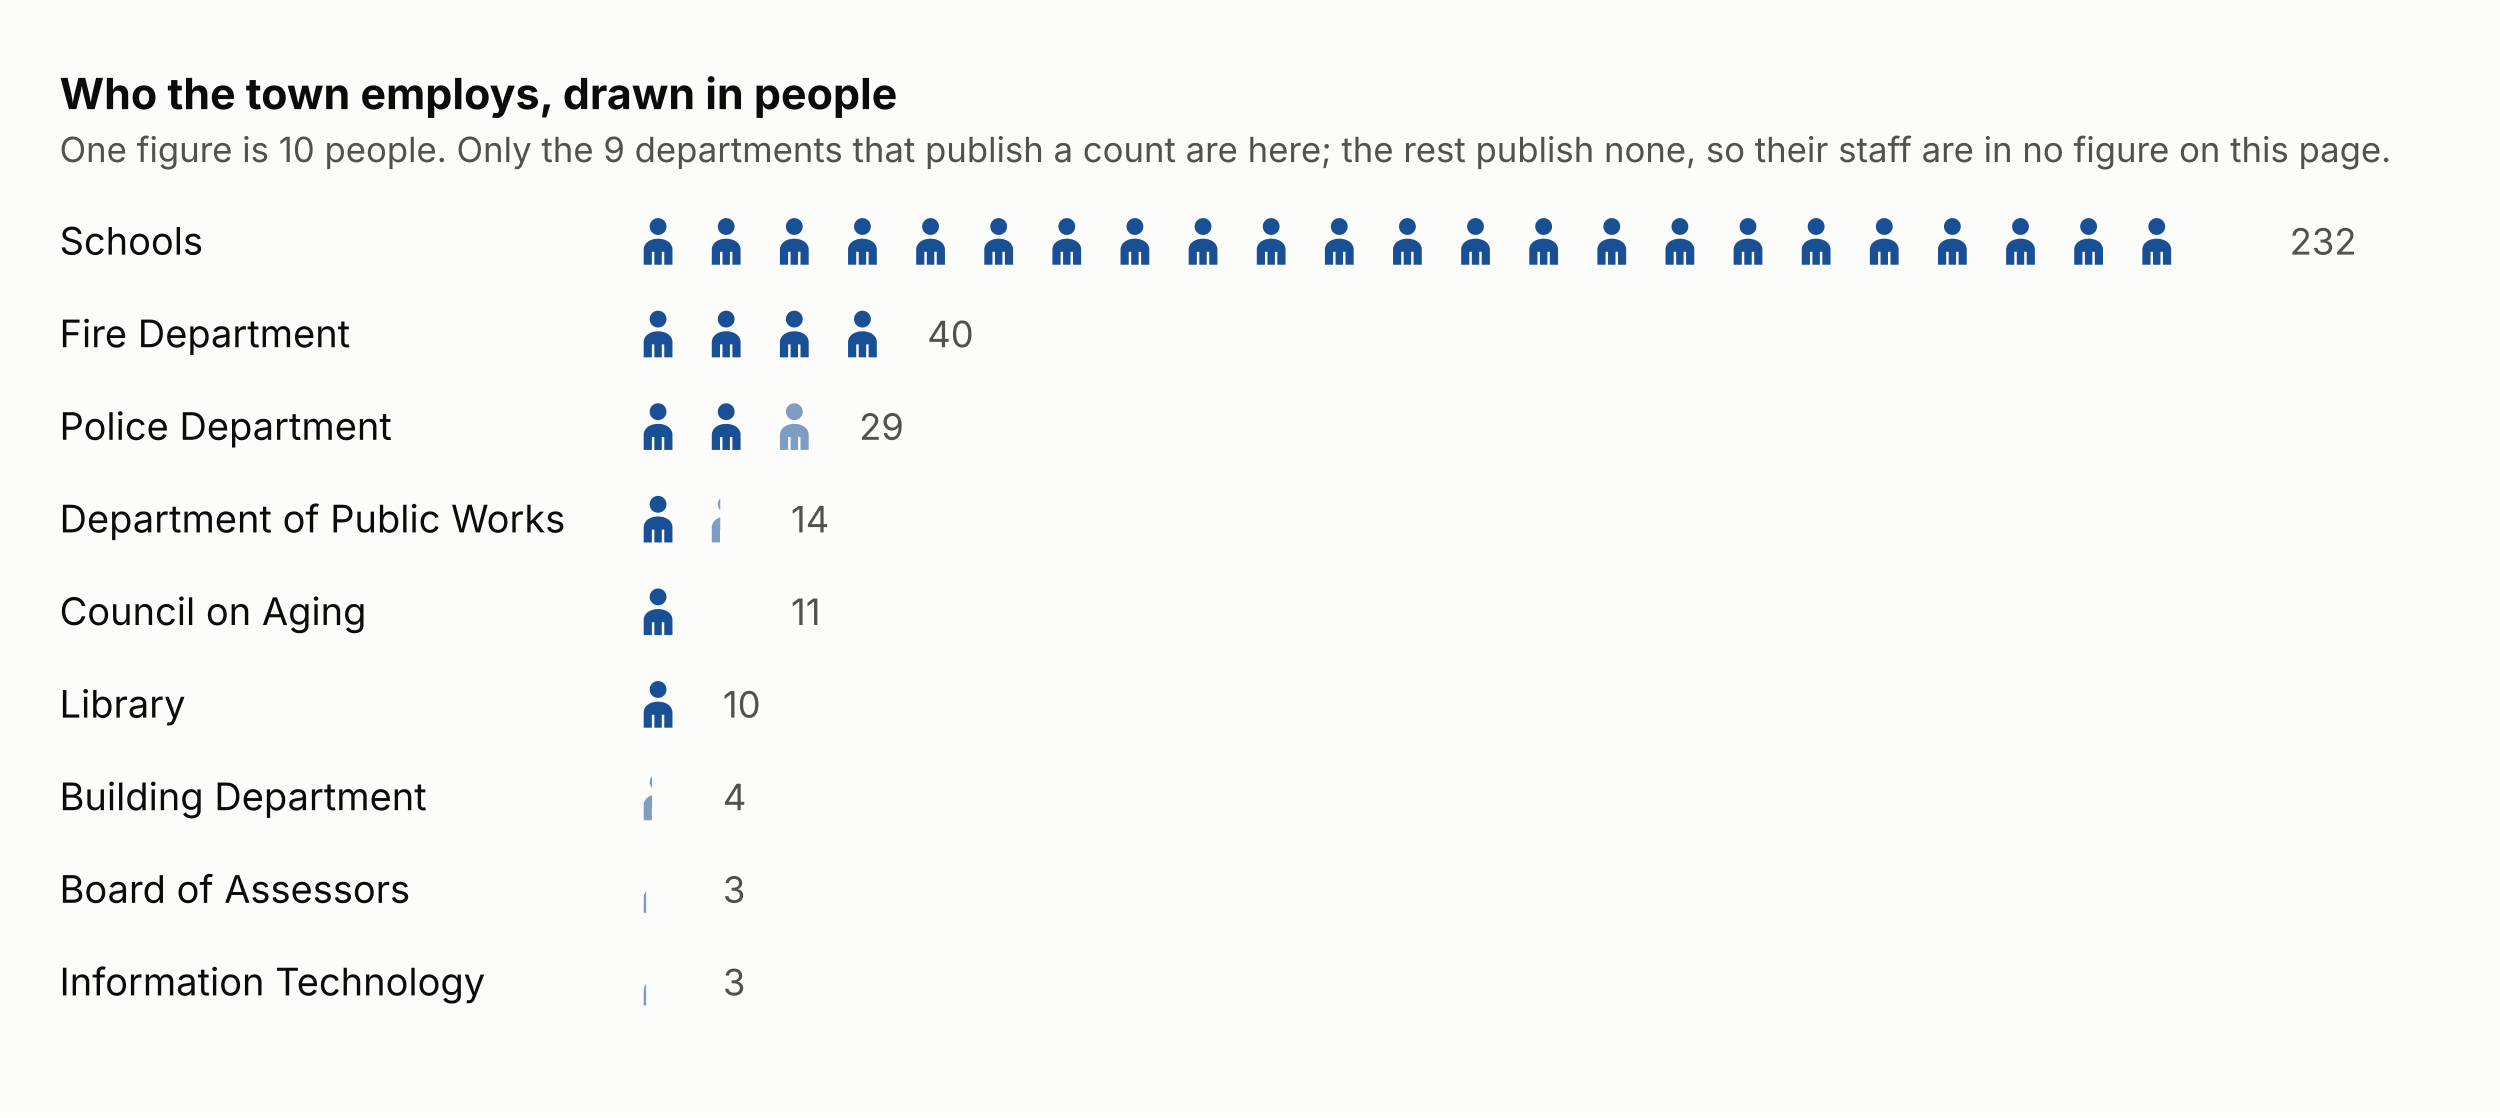
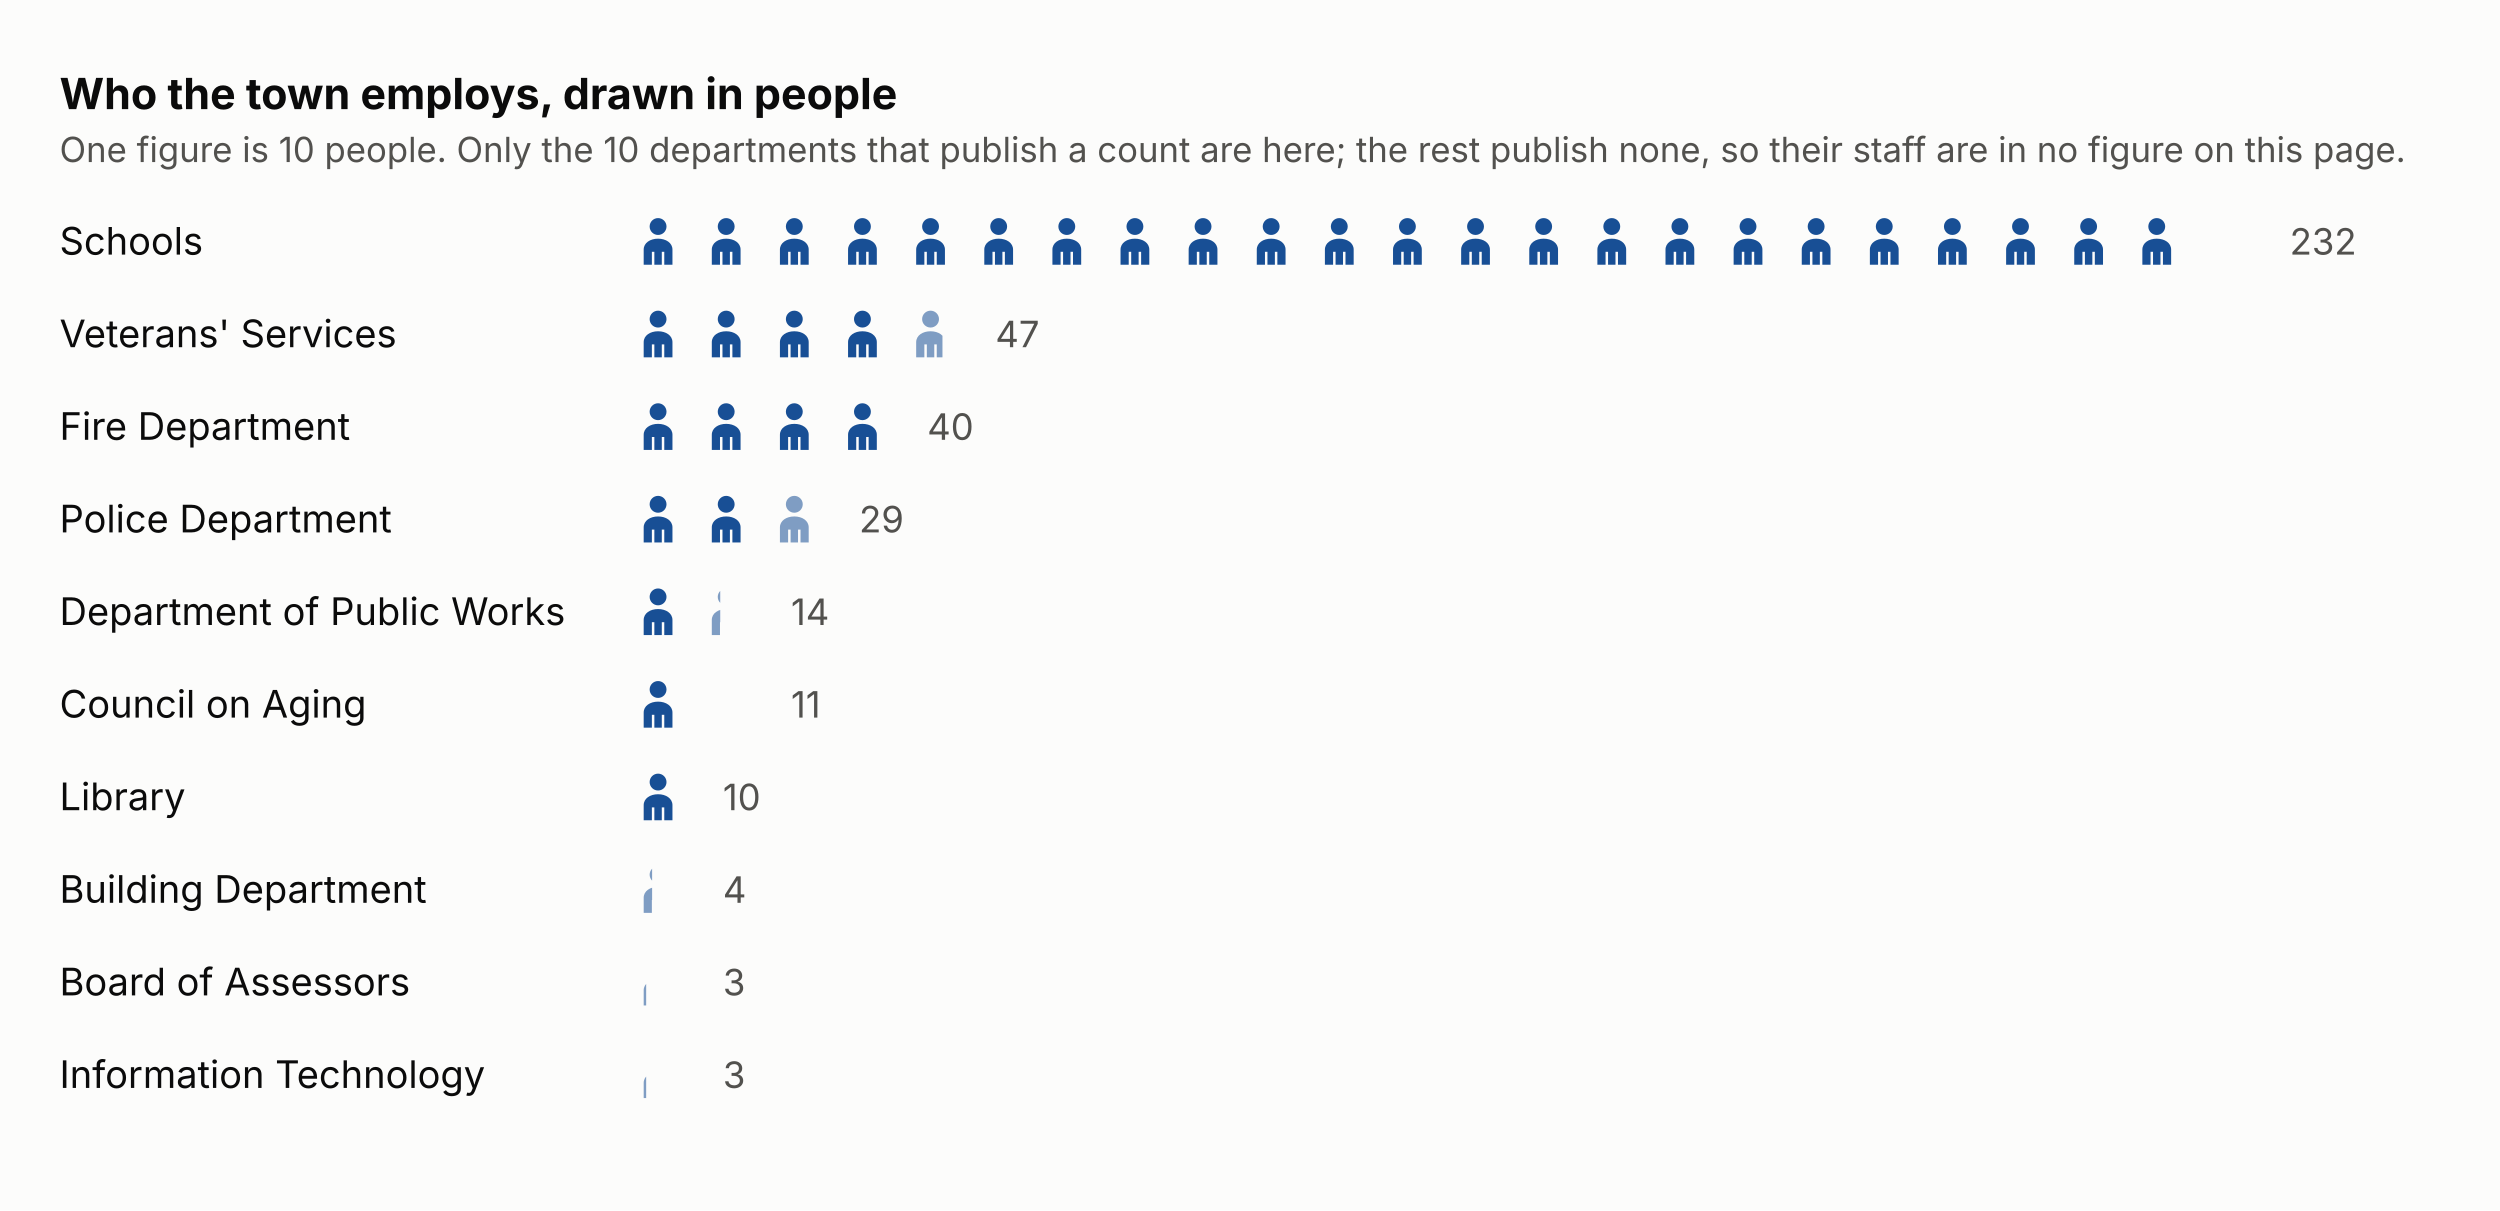
- <svg xmlns="http://www.w3.org/2000/svg" viewBox="0 0 756 338.0" width="756" height="338.0" role="img" aria-label="Who the town employs, drawn in people. One figure is 10 people. Only the 9 departments that publish a count are here; the rest publish none, so their staff are in no figure on this page." font-family="system-ui, -apple-system, &quot;Segoe UI&quot;, sans-serif">
-   <rect width="756" height="338.0" fill="#fcfcfb" />
+ <svg xmlns="http://www.w3.org/2000/svg" viewBox="0 0 756 366.0" width="756" height="366.0" role="img" aria-label="Who the town employs, drawn in people. One figure is 10 people. Only the 10 departments that publish a count are here; the rest publish none, so their staff are in no figure on this page." font-family="system-ui, -apple-system, &quot;Segoe UI&quot;, sans-serif">
+   <rect width="756" height="366.0" fill="#fcfcfb" />
  <g transform="translate(18,18)">
    <text x="0" y="15" font-size="13" font-weight="700" fill="#0b0b0b">Who the town employs, drawn in people</text>
-     <text x="0" y="31" font-size="10.5" fill="#52514e">One figure is 10 people. Only the 9 departments that publish a count are here; the rest publish none, so their staff are in no figure on this page.</text>
+     <text x="0" y="31" font-size="10.5" fill="#52514e">One figure is 10 people. Only the 10 departments that publish a count are here; the rest publish none, so their staff are in no figure on this page.</text>
    <g transform="translate(0,46.0)">
      <defs>
        <clipPath id="clip1">
          <rect x="0" y="0" width="4.80" height="24" />
        </clipPath>
        <clipPath id="clip2">
+           <rect x="0" y="0" width="16.80" height="24" />
+         </clipPath>
+         <clipPath id="clip3">
          <rect x="0" y="0" width="21.60" height="24" />
        </clipPath>
-         <clipPath id="clip3">
+         <clipPath id="clip4">
          <rect x="0" y="0" width="9.60" height="24" />
        </clipPath>
-         <clipPath id="clip4">
+         <clipPath id="clip5">
          <rect x="0" y="0" width="2.40" height="24" />
        </clipPath>
-         <clipPath id="clip5">
+         <clipPath id="clip6">
          <rect x="0" y="0" width="9.60" height="24" />
        </clipPath>
-         <clipPath id="clip6">
+         <clipPath id="clip7">
          <rect x="0" y="0" width="7.20" height="24" />
        </clipPath>
-         <clipPath id="clip7">
+         <clipPath id="clip8">
          <rect x="0" y="0" width="7.20" height="24" />
        </clipPath>
      </defs>
      <text x="0" y="13.0" font-size="11.5" fill="#0b0b0b">Schools</text>
      <g transform="translate(172.0,0.0) scale(0.75)" fill="#184f95">
        <path d="M12 2.6a3.4 3.4 0 110 6.8 3.4 3.4 0 010-6.8zM6.2 21.4v-6.1c0-2.7 2.6-4.4 5.8-4.4s5.8 1.7 5.8 4.4v6.1h-3.3v-5.2h-1v5.2h-3v-5.2h-1v5.2z" />
      </g>
      <g transform="translate(192.6,0.0) scale(0.75)" fill="#184f95">
        <path d="M12 2.6a3.4 3.4 0 110 6.8 3.4 3.4 0 010-6.8zM6.2 21.4v-6.1c0-2.7 2.6-4.4 5.8-4.4s5.8 1.7 5.8 4.4v6.1h-3.3v-5.2h-1v5.2h-3v-5.2h-1v5.2z" />
      </g>
      <g transform="translate(213.2,0.0) scale(0.75)" fill="#184f95">
        <path d="M12 2.6a3.4 3.4 0 110 6.8 3.4 3.4 0 010-6.8zM6.2 21.4v-6.1c0-2.7 2.6-4.4 5.8-4.4s5.8 1.7 5.8 4.4v6.1h-3.3v-5.2h-1v5.2h-3v-5.2h-1v5.2z" />
      </g>
      <g transform="translate(233.8,0.0) scale(0.75)" fill="#184f95">
        <path d="M12 2.6a3.4 3.4 0 110 6.8 3.4 3.4 0 010-6.8zM6.2 21.4v-6.1c0-2.7 2.6-4.4 5.8-4.4s5.8 1.7 5.8 4.4v6.1h-3.3v-5.2h-1v5.2h-3v-5.2h-1v5.2z" />
      </g>
      <g transform="translate(254.4,0.0) scale(0.75)" fill="#184f95">
        <path d="M12 2.6a3.4 3.4 0 110 6.8 3.4 3.4 0 010-6.8zM6.2 21.4v-6.1c0-2.7 2.6-4.4 5.8-4.4s5.8 1.7 5.8 4.4v6.1h-3.3v-5.2h-1v5.2h-3v-5.2h-1v5.2z" />
      </g>
      <g transform="translate(275.0,0.0) scale(0.75)" fill="#184f95">
        <path d="M12 2.6a3.4 3.4 0 110 6.8 3.4 3.4 0 010-6.8zM6.2 21.4v-6.1c0-2.7 2.6-4.4 5.8-4.4s5.8 1.7 5.8 4.4v6.1h-3.3v-5.2h-1v5.2h-3v-5.2h-1v5.2z" />
      </g>
      <g transform="translate(295.6,0.0) scale(0.75)" fill="#184f95">
        <path d="M12 2.6a3.4 3.4 0 110 6.8 3.4 3.4 0 010-6.8zM6.2 21.4v-6.1c0-2.7 2.6-4.4 5.8-4.4s5.8 1.7 5.8 4.4v6.1h-3.3v-5.2h-1v5.2h-3v-5.2h-1v5.2z" />
      </g>
      <g transform="translate(316.2,0.0) scale(0.75)" fill="#184f95">
        <path d="M12 2.6a3.4 3.4 0 110 6.8 3.4 3.4 0 010-6.8zM6.2 21.4v-6.1c0-2.7 2.6-4.4 5.8-4.4s5.8 1.7 5.8 4.4v6.1h-3.3v-5.2h-1v5.2h-3v-5.2h-1v5.2z" />
      </g>
      <g transform="translate(336.8,0.0) scale(0.75)" fill="#184f95">
        <path d="M12 2.6a3.4 3.4 0 110 6.8 3.4 3.4 0 010-6.8zM6.2 21.4v-6.1c0-2.7 2.6-4.4 5.8-4.4s5.8 1.7 5.8 4.4v6.1h-3.3v-5.2h-1v5.2h-3v-5.2h-1v5.2z" />
      </g>
      <g transform="translate(357.4,0.0) scale(0.75)" fill="#184f95">
        <path d="M12 2.6a3.4 3.4 0 110 6.8 3.4 3.4 0 010-6.8zM6.2 21.4v-6.1c0-2.7 2.6-4.4 5.8-4.4s5.8 1.7 5.8 4.4v6.1h-3.3v-5.2h-1v5.2h-3v-5.2h-1v5.2z" />
      </g>
      <g transform="translate(378.0,0.0) scale(0.75)" fill="#184f95">
        <path d="M12 2.6a3.4 3.4 0 110 6.8 3.4 3.4 0 010-6.8zM6.2 21.4v-6.1c0-2.7 2.6-4.4 5.8-4.4s5.8 1.7 5.8 4.4v6.1h-3.3v-5.2h-1v5.2h-3v-5.2h-1v5.2z" />
      </g>
      <g transform="translate(398.6,0.0) scale(0.75)" fill="#184f95">
        <path d="M12 2.6a3.4 3.4 0 110 6.8 3.4 3.4 0 010-6.8zM6.2 21.4v-6.1c0-2.7 2.6-4.4 5.8-4.4s5.8 1.7 5.8 4.4v6.1h-3.3v-5.2h-1v5.2h-3v-5.2h-1v5.2z" />
      </g>
      <g transform="translate(419.2,0.0) scale(0.75)" fill="#184f95">
        <path d="M12 2.6a3.4 3.4 0 110 6.8 3.4 3.4 0 010-6.8zM6.2 21.4v-6.1c0-2.7 2.6-4.4 5.8-4.4s5.8 1.7 5.8 4.4v6.1h-3.3v-5.2h-1v5.2h-3v-5.2h-1v5.2z" />
      </g>
      <g transform="translate(439.8,0.0) scale(0.75)" fill="#184f95">
        <path d="M12 2.6a3.4 3.4 0 110 6.8 3.4 3.4 0 010-6.8zM6.2 21.4v-6.1c0-2.7 2.6-4.4 5.8-4.4s5.8 1.7 5.8 4.4v6.1h-3.3v-5.2h-1v5.2h-3v-5.2h-1v5.2z" />
      </g>
      <g transform="translate(460.4,0.0) scale(0.75)" fill="#184f95">
        <path d="M12 2.6a3.4 3.4 0 110 6.8 3.4 3.4 0 010-6.8zM6.2 21.4v-6.1c0-2.7 2.6-4.4 5.8-4.4s5.8 1.7 5.8 4.4v6.1h-3.3v-5.2h-1v5.2h-3v-5.2h-1v5.2z" />
      </g>
      <g transform="translate(481.0,0.0) scale(0.75)" fill="#184f95">
        <path d="M12 2.6a3.4 3.4 0 110 6.8 3.4 3.4 0 010-6.8zM6.2 21.4v-6.1c0-2.7 2.6-4.4 5.8-4.4s5.8 1.7 5.8 4.4v6.1h-3.3v-5.2h-1v5.2h-3v-5.2h-1v5.2z" />
      </g>
      <g transform="translate(501.6,0.0) scale(0.75)" fill="#184f95">
        <path d="M12 2.6a3.4 3.4 0 110 6.8 3.4 3.4 0 010-6.8zM6.2 21.4v-6.1c0-2.7 2.6-4.4 5.8-4.4s5.8 1.7 5.8 4.4v6.1h-3.3v-5.2h-1v5.2h-3v-5.2h-1v5.2z" />
      </g>
      <g transform="translate(522.2,0.0) scale(0.75)" fill="#184f95">
        <path d="M12 2.6a3.4 3.4 0 110 6.8 3.4 3.4 0 010-6.8zM6.2 21.4v-6.1c0-2.7 2.6-4.4 5.8-4.4s5.8 1.7 5.8 4.4v6.1h-3.3v-5.2h-1v5.2h-3v-5.2h-1v5.2z" />
      </g>
      <g transform="translate(542.8,0.0) scale(0.75)" fill="#184f95">
        <path d="M12 2.6a3.4 3.4 0 110 6.8 3.4 3.4 0 010-6.8zM6.2 21.4v-6.1c0-2.7 2.6-4.4 5.8-4.4s5.8 1.7 5.8 4.4v6.1h-3.3v-5.2h-1v5.2h-3v-5.2h-1v5.2z" />
      </g>
      <g transform="translate(563.4,0.0) scale(0.75)" fill="#184f95">
        <path d="M12 2.6a3.4 3.4 0 110 6.8 3.4 3.4 0 010-6.8zM6.2 21.4v-6.1c0-2.7 2.6-4.4 5.8-4.4s5.8 1.7 5.8 4.4v6.1h-3.3v-5.2h-1v5.2h-3v-5.2h-1v5.2z" />
      </g>
      <g transform="translate(584.0,0.0) scale(0.75)" fill="#184f95">
        <path d="M12 2.6a3.4 3.4 0 110 6.8 3.4 3.4 0 010-6.8zM6.2 21.4v-6.1c0-2.7 2.6-4.4 5.8-4.4s5.8 1.7 5.8 4.4v6.1h-3.3v-5.2h-1v5.2h-3v-5.2h-1v5.2z" />
      </g>
      <g transform="translate(604.6,0.0) scale(0.75)" fill="#184f95">
        <path d="M12 2.6a3.4 3.4 0 110 6.8 3.4 3.4 0 010-6.8zM6.2 21.4v-6.1c0-2.7 2.6-4.4 5.8-4.4s5.8 1.7 5.8 4.4v6.1h-3.3v-5.2h-1v5.2h-3v-5.2h-1v5.2z" />
      </g>
      <g transform="translate(625.2,0.0) scale(0.75)" fill="#184f95">
        <path d="M12 2.6a3.4 3.4 0 110 6.8 3.4 3.4 0 010-6.8zM6.2 21.4v-6.1c0-2.7 2.6-4.4 5.8-4.4s5.8 1.7 5.8 4.4v6.1h-3.3v-5.2h-1v5.2h-3v-5.2h-1v5.2z" />
      </g>
      <g transform="translate(645.8,0.0) scale(0.75)" fill="#184f95" opacity="0.55">
        <path d="M12 2.6a3.4 3.4 0 110 6.8 3.4 3.4 0 010-6.8zM6.2 21.4v-6.1c0-2.7 2.6-4.4 5.8-4.4s5.8 1.7 5.8 4.4v6.1h-3.3v-5.2h-1v5.2h-3v-5.2h-1v5.2z" clip-path="url(#clip1)" />
      </g>
      <text x="674.4" y="13.0" font-size="11" fill="#52514e">232</text>
-       <text x="0" y="41.0" font-size="11.5" fill="#0b0b0b">Fire Department</text>
+       <text x="0" y="41.0" font-size="11.5" fill="#0b0b0b">Veterans' Services</text>
      <g transform="translate(172.0,28.0) scale(0.75)" fill="#184f95">
        <path d="M12 2.6a3.4 3.4 0 110 6.8 3.4 3.4 0 010-6.8zM6.2 21.4v-6.1c0-2.7 2.6-4.4 5.8-4.4s5.8 1.7 5.8 4.4v6.1h-3.3v-5.2h-1v5.2h-3v-5.2h-1v5.2z" />
      </g>
      <g transform="translate(192.6,28.0) scale(0.75)" fill="#184f95">
        <path d="M12 2.6a3.4 3.4 0 110 6.8 3.4 3.4 0 010-6.8zM6.2 21.4v-6.1c0-2.7 2.6-4.4 5.8-4.4s5.8 1.7 5.8 4.4v6.1h-3.3v-5.2h-1v5.2h-3v-5.2h-1v5.2z" />
      </g>
      <g transform="translate(213.2,28.0) scale(0.75)" fill="#184f95">
        <path d="M12 2.6a3.4 3.4 0 110 6.8 3.4 3.4 0 010-6.8zM6.2 21.4v-6.1c0-2.7 2.6-4.4 5.8-4.4s5.8 1.7 5.8 4.4v6.1h-3.3v-5.2h-1v5.2h-3v-5.2h-1v5.2z" />
      </g>
      <g transform="translate(233.8,28.0) scale(0.75)" fill="#184f95">
        <path d="M12 2.6a3.4 3.4 0 110 6.8 3.4 3.4 0 010-6.8zM6.2 21.4v-6.1c0-2.7 2.6-4.4 5.8-4.4s5.8 1.7 5.8 4.4v6.1h-3.3v-5.2h-1v5.2h-3v-5.2h-1v5.2z" />
      </g>
-       <text x="262.4" y="41.0" font-size="11" fill="#52514e">40</text>
-       <text x="0" y="69.0" font-size="11.5" fill="#0b0b0b">Police Department</text>
+       <g transform="translate(254.4,28.0) scale(0.75)" fill="#184f95" opacity="0.55">
+         <path d="M12 2.6a3.4 3.4 0 110 6.8 3.4 3.4 0 010-6.8zM6.2 21.4v-6.1c0-2.7 2.6-4.4 5.8-4.4s5.8 1.7 5.8 4.4v6.1h-3.3v-5.2h-1v5.2h-3v-5.2h-1v5.2z" clip-path="url(#clip2)" />
+       </g>
+       <text x="283.0" y="41.0" font-size="11" fill="#52514e">47</text>
+       <text x="0" y="69.0" font-size="11.5" fill="#0b0b0b">Fire Department</text>
      <g transform="translate(172.0,56.0) scale(0.75)" fill="#184f95">
        <path d="M12 2.6a3.4 3.4 0 110 6.8 3.4 3.4 0 010-6.8zM6.2 21.4v-6.1c0-2.7 2.6-4.4 5.8-4.4s5.8 1.7 5.8 4.4v6.1h-3.3v-5.2h-1v5.2h-3v-5.2h-1v5.2z" />
      </g>
      <g transform="translate(192.6,56.0) scale(0.75)" fill="#184f95">
        <path d="M12 2.6a3.4 3.4 0 110 6.8 3.4 3.4 0 010-6.8zM6.2 21.4v-6.1c0-2.7 2.6-4.4 5.8-4.4s5.8 1.7 5.8 4.4v6.1h-3.3v-5.2h-1v5.2h-3v-5.2h-1v5.2z" />
      </g>
-       <g transform="translate(213.2,56.0) scale(0.75)" fill="#184f95" opacity="0.55">
-         <path d="M12 2.6a3.4 3.4 0 110 6.8 3.4 3.4 0 010-6.8zM6.2 21.4v-6.1c0-2.7 2.6-4.4 5.8-4.4s5.8 1.7 5.8 4.4v6.1h-3.3v-5.2h-1v5.2h-3v-5.2h-1v5.2z" clip-path="url(#clip2)" />
+       <g transform="translate(213.2,56.0) scale(0.75)" fill="#184f95">
+         <path d="M12 2.6a3.4 3.4 0 110 6.8 3.4 3.4 0 010-6.8zM6.2 21.4v-6.1c0-2.7 2.6-4.4 5.8-4.4s5.8 1.7 5.8 4.4v6.1h-3.3v-5.2h-1v5.2h-3v-5.2h-1v5.2z" />
      </g>
-       <text x="241.8" y="69.0" font-size="11" fill="#52514e">29</text>
-       <text x="0" y="97.0" font-size="11.5" fill="#0b0b0b">Department of Public Works</text>
+       <g transform="translate(233.8,56.0) scale(0.75)" fill="#184f95">
+         <path d="M12 2.6a3.4 3.4 0 110 6.8 3.4 3.4 0 010-6.8zM6.2 21.4v-6.1c0-2.7 2.6-4.4 5.8-4.4s5.8 1.7 5.8 4.4v6.1h-3.3v-5.2h-1v5.2h-3v-5.2h-1v5.2z" />
+       </g>
+       <text x="262.4" y="69.0" font-size="11" fill="#52514e">40</text>
+       <text x="0" y="97.0" font-size="11.5" fill="#0b0b0b">Police Department</text>
      <g transform="translate(172.0,84.0) scale(0.75)" fill="#184f95">
        <path d="M12 2.6a3.4 3.4 0 110 6.8 3.4 3.4 0 010-6.8zM6.2 21.4v-6.1c0-2.7 2.6-4.4 5.8-4.4s5.8 1.7 5.8 4.4v6.1h-3.3v-5.2h-1v5.2h-3v-5.2h-1v5.2z" />
      </g>
-       <g transform="translate(192.6,84.0) scale(0.75)" fill="#184f95" opacity="0.55">
+       <g transform="translate(192.6,84.0) scale(0.75)" fill="#184f95">
+         <path d="M12 2.6a3.4 3.4 0 110 6.8 3.4 3.4 0 010-6.8zM6.2 21.4v-6.1c0-2.7 2.6-4.4 5.8-4.4s5.8 1.7 5.8 4.4v6.1h-3.3v-5.2h-1v5.2h-3v-5.2h-1v5.2z" />
+       </g>
+       <g transform="translate(213.2,84.0) scale(0.75)" fill="#184f95" opacity="0.55">
        <path d="M12 2.6a3.4 3.4 0 110 6.8 3.4 3.4 0 010-6.8zM6.2 21.4v-6.1c0-2.7 2.6-4.4 5.8-4.4s5.8 1.7 5.8 4.4v6.1h-3.3v-5.2h-1v5.2h-3v-5.2h-1v5.2z" clip-path="url(#clip3)" />
      </g>
-       <text x="221.2" y="97.0" font-size="11" fill="#52514e">14</text>
-       <text x="0" y="125.0" font-size="11.5" fill="#0b0b0b">Council on Aging</text>
+       <text x="241.8" y="97.0" font-size="11" fill="#52514e">29</text>
+       <text x="0" y="125.0" font-size="11.5" fill="#0b0b0b">Department of Public Works</text>
      <g transform="translate(172.0,112.0) scale(0.75)" fill="#184f95">
        <path d="M12 2.6a3.4 3.4 0 110 6.8 3.4 3.4 0 010-6.8zM6.2 21.4v-6.1c0-2.7 2.6-4.4 5.8-4.4s5.8 1.7 5.8 4.4v6.1h-3.3v-5.2h-1v5.2h-3v-5.2h-1v5.2z" />
      </g>
      <g transform="translate(192.6,112.0) scale(0.75)" fill="#184f95" opacity="0.55">
        <path d="M12 2.6a3.4 3.4 0 110 6.8 3.4 3.4 0 010-6.8zM6.2 21.4v-6.1c0-2.7 2.6-4.4 5.8-4.4s5.8 1.7 5.8 4.4v6.1h-3.3v-5.2h-1v5.2h-3v-5.2h-1v5.2z" clip-path="url(#clip4)" />
      </g>
-       <text x="221.2" y="125.0" font-size="11" fill="#52514e">11</text>
-       <text x="0" y="153.0" font-size="11.5" fill="#0b0b0b">Library</text>
+       <text x="221.2" y="125.0" font-size="11" fill="#52514e">14</text>
+       <text x="0" y="153.0" font-size="11.5" fill="#0b0b0b">Council on Aging</text>
      <g transform="translate(172.0,140.0) scale(0.75)" fill="#184f95">
        <path d="M12 2.6a3.4 3.4 0 110 6.8 3.4 3.4 0 010-6.8zM6.2 21.4v-6.1c0-2.7 2.6-4.4 5.8-4.4s5.8 1.7 5.8 4.4v6.1h-3.3v-5.2h-1v5.2h-3v-5.2h-1v5.2z" />
      </g>
-       <text x="200.6" y="153.0" font-size="11" fill="#52514e">10</text>
-       <text x="0" y="181.0" font-size="11.5" fill="#0b0b0b">Building Department</text>
-       <g transform="translate(172.0,168.0) scale(0.75)" fill="#184f95" opacity="0.55">
+       <g transform="translate(192.6,140.0) scale(0.75)" fill="#184f95" opacity="0.55">
        <path d="M12 2.6a3.4 3.4 0 110 6.8 3.4 3.4 0 010-6.8zM6.2 21.4v-6.1c0-2.7 2.6-4.4 5.8-4.4s5.8 1.7 5.8 4.4v6.1h-3.3v-5.2h-1v5.2h-3v-5.2h-1v5.2z" clip-path="url(#clip5)" />
      </g>
-       <text x="200.6" y="181.0" font-size="11" fill="#52514e">4</text>
-       <text x="0" y="209.0" font-size="11.5" fill="#0b0b0b">Board of Assessors</text>
+       <text x="221.2" y="153.0" font-size="11" fill="#52514e">11</text>
+       <text x="0" y="181.0" font-size="11.5" fill="#0b0b0b">Library</text>
+       <g transform="translate(172.0,168.0) scale(0.75)" fill="#184f95">
+         <path d="M12 2.6a3.4 3.4 0 110 6.8 3.4 3.4 0 010-6.8zM6.2 21.4v-6.1c0-2.7 2.6-4.4 5.8-4.4s5.8 1.7 5.8 4.4v6.1h-3.3v-5.2h-1v5.2h-3v-5.2h-1v5.2z" />
+       </g>
+       <text x="200.6" y="181.0" font-size="11" fill="#52514e">10</text>
+       <text x="0" y="209.0" font-size="11.5" fill="#0b0b0b">Building Department</text>
      <g transform="translate(172.0,196.0) scale(0.75)" fill="#184f95" opacity="0.55">
        <path d="M12 2.6a3.4 3.4 0 110 6.8 3.4 3.4 0 010-6.8zM6.2 21.4v-6.1c0-2.7 2.6-4.4 5.8-4.4s5.8 1.7 5.8 4.4v6.1h-3.3v-5.2h-1v5.2h-3v-5.2h-1v5.2z" clip-path="url(#clip6)" />
      </g>
-       <text x="200.6" y="209.0" font-size="11" fill="#52514e">3</text>
-       <text x="0" y="237.0" font-size="11.5" fill="#0b0b0b">Information Technology</text>
+       <text x="200.6" y="209.0" font-size="11" fill="#52514e">4</text>
+       <text x="0" y="237.0" font-size="11.5" fill="#0b0b0b">Board of Assessors</text>
      <g transform="translate(172.0,224.0) scale(0.75)" fill="#184f95" opacity="0.55">
        <path d="M12 2.6a3.4 3.4 0 110 6.8 3.4 3.4 0 010-6.8zM6.2 21.4v-6.1c0-2.7 2.6-4.4 5.8-4.4s5.8 1.7 5.8 4.4v6.1h-3.3v-5.2h-1v5.2h-3v-5.2h-1v5.2z" clip-path="url(#clip7)" />
      </g>
      <text x="200.6" y="237.0" font-size="11" fill="#52514e">3</text>
+       <text x="0" y="265.0" font-size="11.5" fill="#0b0b0b">Information Technology</text>
+       <g transform="translate(172.0,252.0) scale(0.75)" fill="#184f95" opacity="0.55">
+         <path d="M12 2.6a3.4 3.4 0 110 6.8 3.4 3.4 0 010-6.8zM6.2 21.4v-6.1c0-2.7 2.6-4.4 5.8-4.4s5.8 1.7 5.8 4.4v6.1h-3.3v-5.2h-1v5.2h-3v-5.2h-1v5.2z" clip-path="url(#clip8)" />
+       </g>
+       <text x="200.6" y="265.0" font-size="11" fill="#52514e">3</text>
    </g>
  </g>
</svg>
